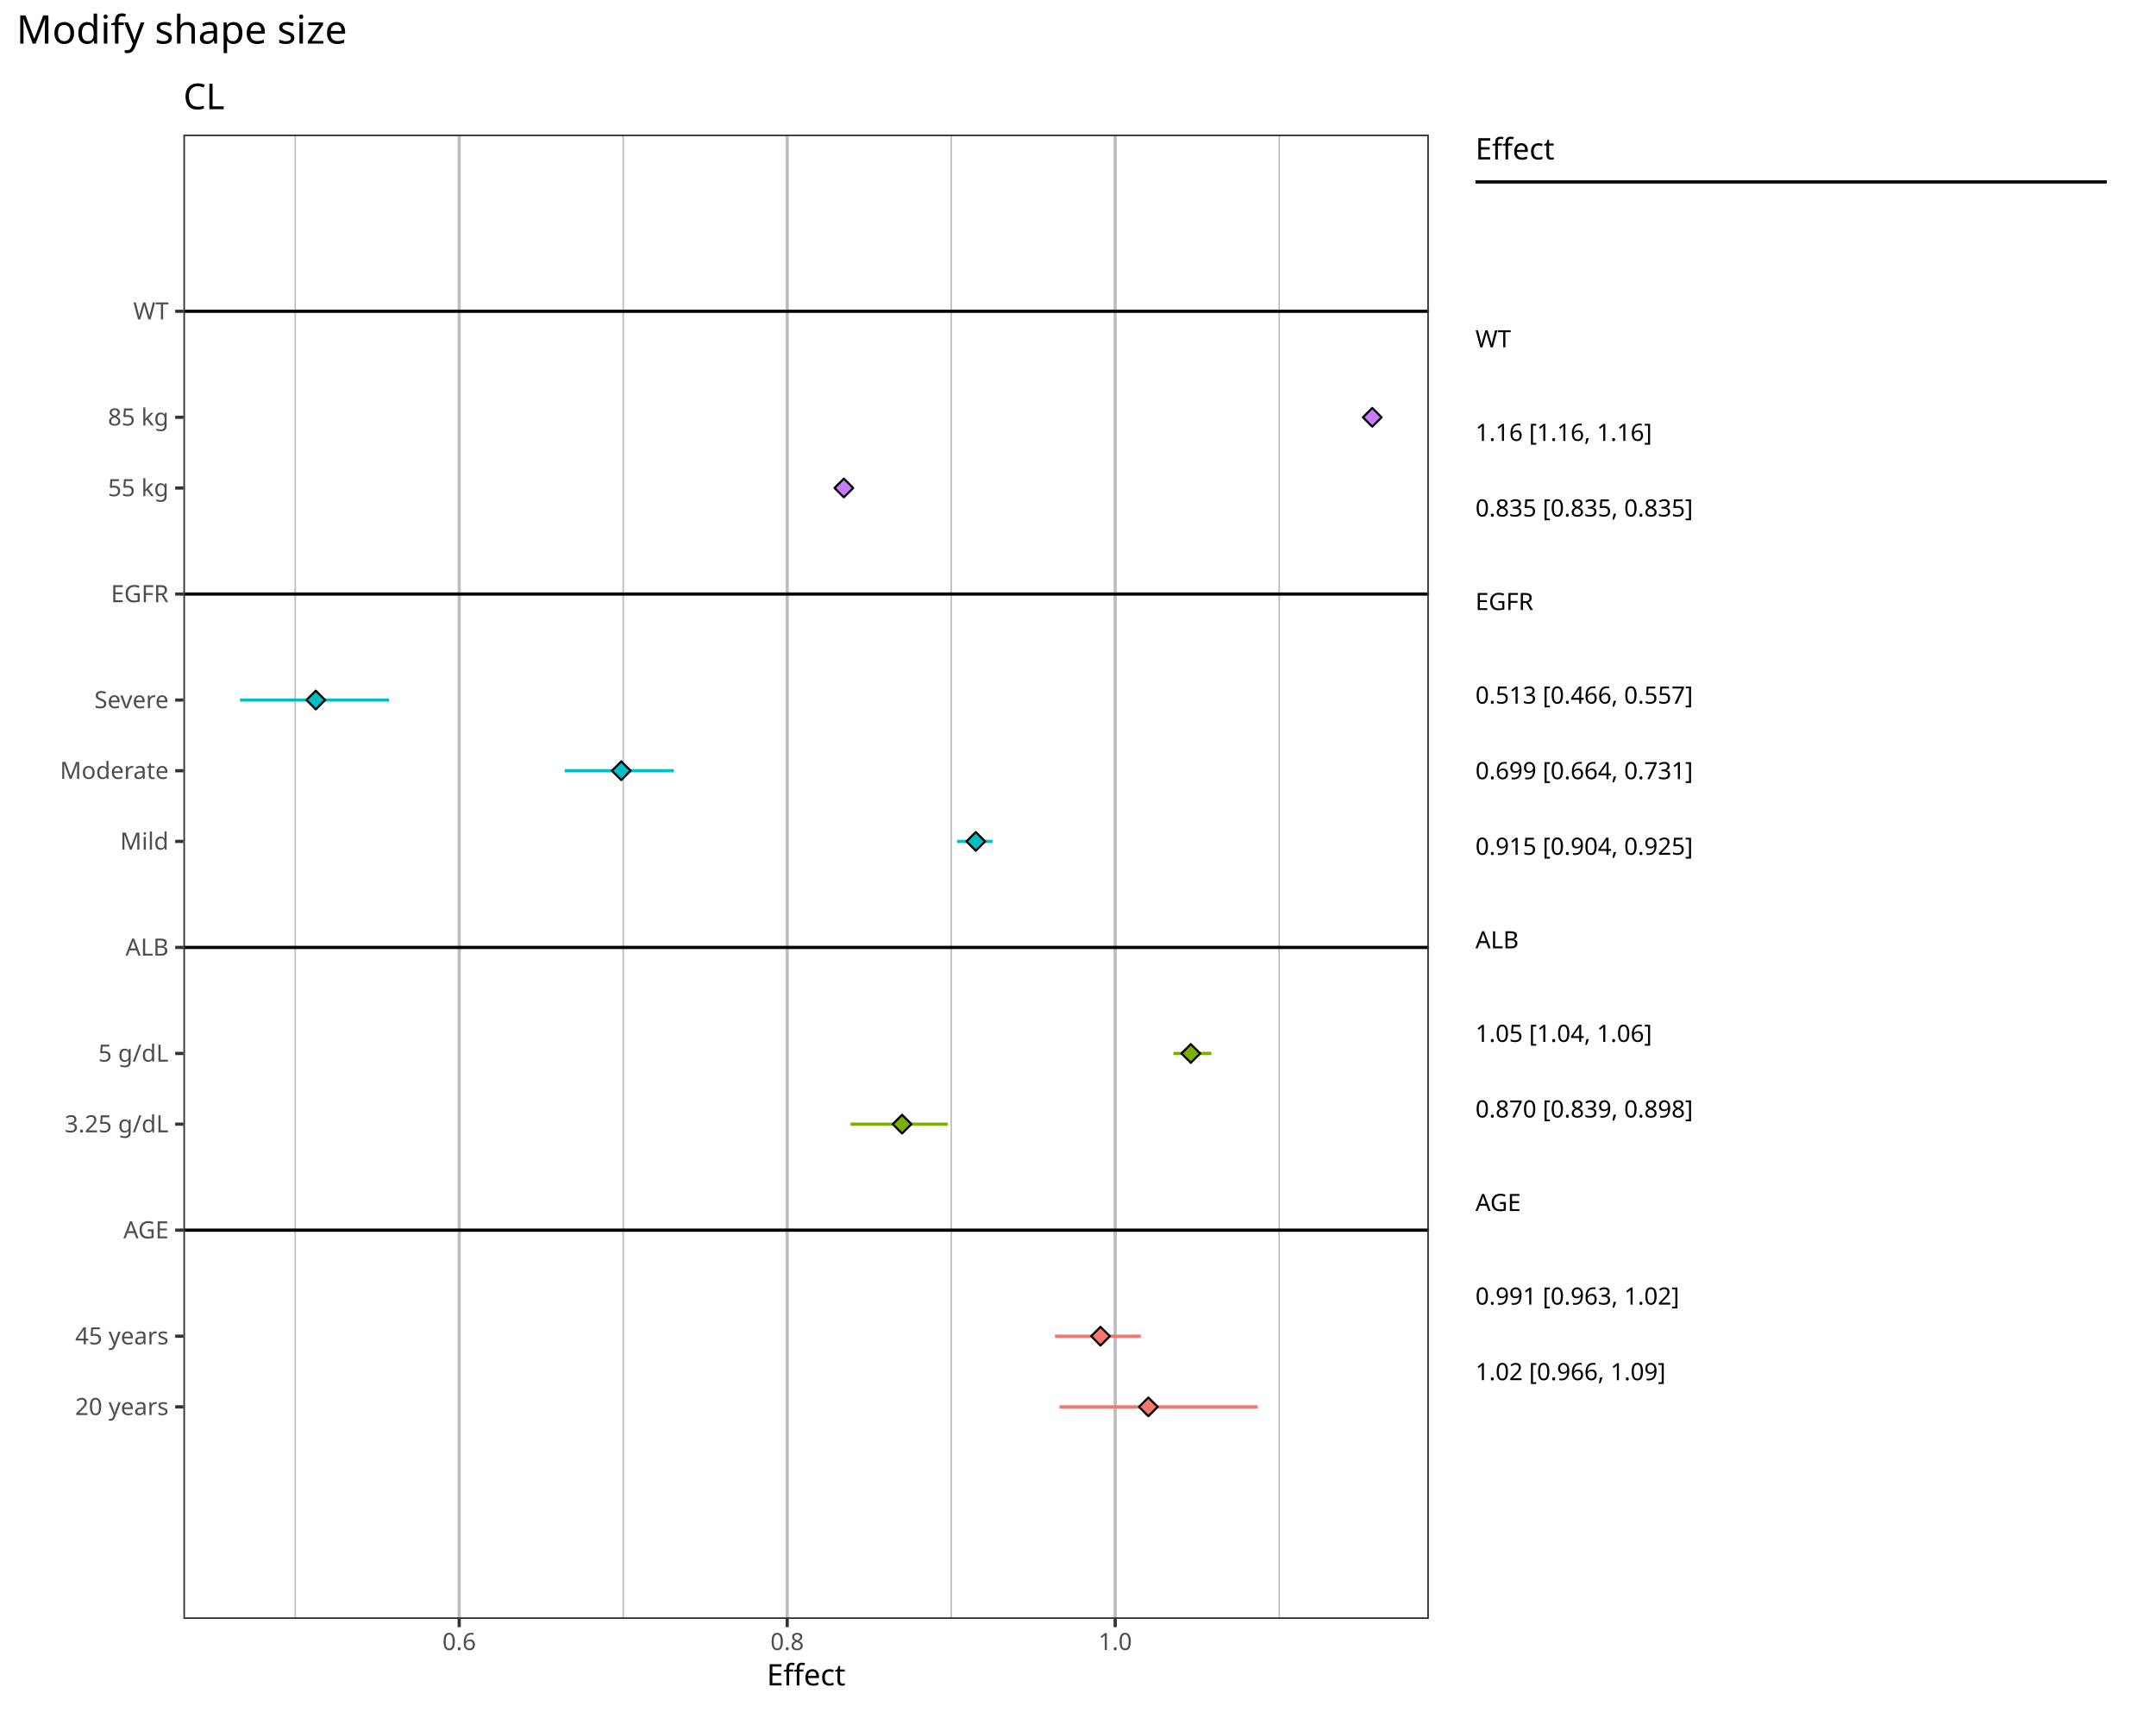
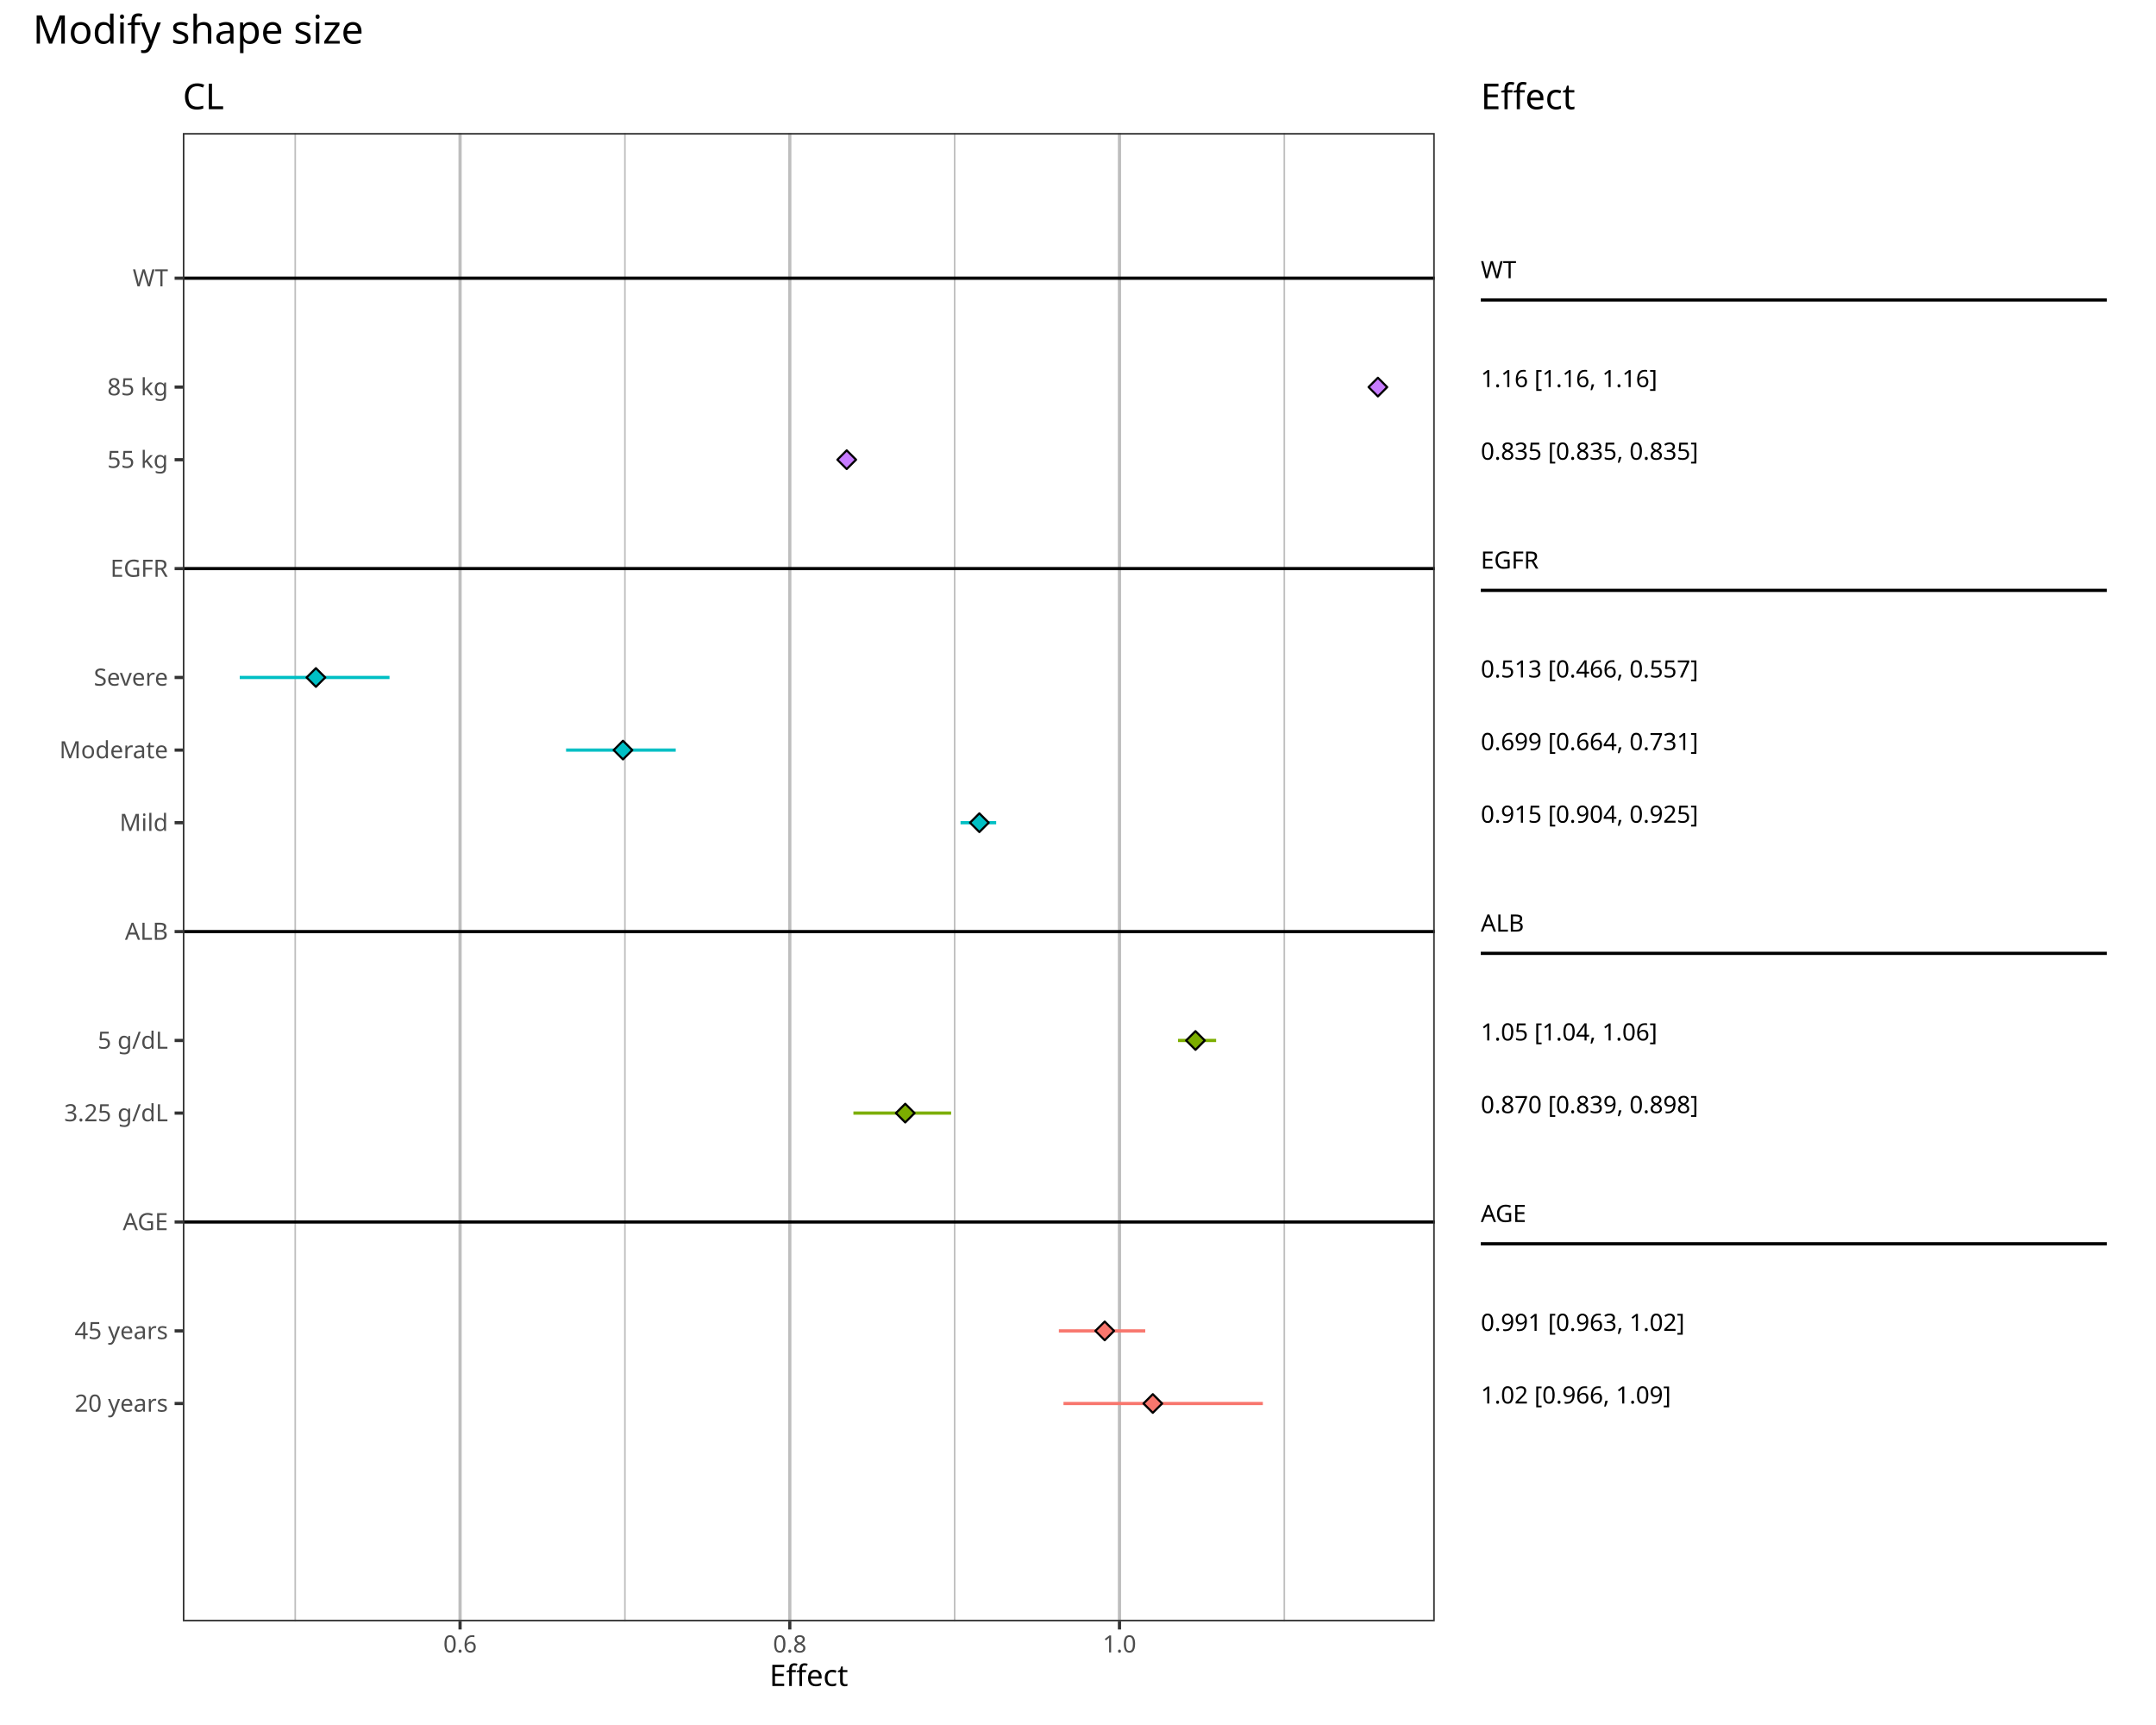
<svg xmlns="http://www.w3.org/2000/svg" class="svglite" data-engine-version="2.0" width="720.00pt" height="576.00pt" viewBox="0 0 720.00 576.00">
  <defs>
    <style type="text/css">
    .svglite line, .svglite polyline, .svglite polygon, .svglite path, .svglite rect, .svglite circle {
      fill: none;
      stroke: #000000;
      stroke-linecap: round;
      stroke-linejoin: round;
      stroke-miterlimit: 10.00;
    }
  </style>
  </defs>
  <rect width="100%" height="100%" style="stroke: none; fill: #FFFFFF;" />
  <defs>
    <clipPath id="cpMC4wMHw3MjAuMDB8MC4wMHw1NzYuMDA=">
      <rect x="0.00" y="0.00" width="720.00" height="576.00" />
    </clipPath>
  </defs>
  <g clip-path="url(#cpMC4wMHw3MjAuMDB8MC4wMHw1NzYuMDA=)">
    <rect x="0.00" y="0.00" width="720.00" height="576.00" style="stroke-width: 1.07; stroke: #FFFFFF; fill: #FFFFFF;" />
  </g>
  <defs>
-     <clipPath id="cpNS40OHw3MTQuNTJ8MjIuNzh8NTcwLjUy">
-       <rect x="5.48" y="22.78" width="709.04" height="547.74" />
+     <clipPath id="cpNjEuMDV8NzAzLjU2fDQ0LjQxfDU0MS4zNw==">
+       <rect x="61.05" y="44.41" width="642.51" height="496.97" />
    </clipPath>
  </defs>
-   <g clip-path="url(#cpNS40OHw3MTQuNTJ8MjIuNzh8NTcwLjUy)">
+   <g clip-path="url(#cpNjEuMDV8NzAzLjU2fDQ0LjQxfDU0MS4zNw==)">
</g>
  <g clip-path="url(#cpMC4wMHw3MjAuMDB8MC4wMHw1NzYuMDA=)">
</g>
  <defs>
-     <clipPath id="cpNS40OHw0NzguMTd8MjIuNzh8NTcwLjUy">
-       <rect x="5.48" y="22.78" width="472.69" height="547.74" />
+     <clipPath id="cpNS40OHw0ODAuMTV8MjIuNzh8NTcwLjUy">
+       <rect x="5.48" y="22.78" width="474.67" height="547.74" />
    </clipPath>
  </defs>
-   <g clip-path="url(#cpNS40OHw0NzguMTd8MjIuNzh8NTcwLjUy)">
-     <rect x="5.48" y="22.78" width="472.69" height="547.74" style="stroke-width: 1.07; stroke: #FFFFFF; fill: #FFFFFF;" />
+   <g clip-path="url(#cpNS40OHw0ODAuMTV8MjIuNzh8NTcwLjUy)">
+     <rect x="5.48" y="22.78" width="474.67" height="547.74" style="stroke-width: 1.07; stroke: #FFFFFF; fill: #FFFFFF;" />
  </g>
  <g clip-path="url(#cpMC4wMHw3MjAuMDB8MC4wMHw1NzYuMDA=)">
</g>
  <defs>
-     <clipPath id="cpNjEuMjR8NDc3LjE4fDQ0Ljk0fDU0MC41OA==">
-       <rect x="61.24" y="44.94" width="415.93" height="495.64" />
+     <clipPath id="cpNjEuMDV8NDc5LjE1fDQ0LjQxfDU0MS4zNw==">
+       <rect x="61.05" y="44.41" width="418.10" height="496.97" />
    </clipPath>
  </defs>
-   <g clip-path="url(#cpNjEuMjR8NDc3LjE4fDQ0Ljk0fDU0MC41OA==)">
-     <rect x="61.24" y="44.94" width="415.93" height="495.64" style="stroke-width: 1.07; stroke: none; fill: #FFFFFF;" />
-     <polyline points="98.59,540.58 98.59,44.94 " style="stroke-width: 0.53; stroke: #BEBEBE; stroke-linecap: butt;" />
-     <polyline points="208.12,540.58 208.12,44.94 " style="stroke-width: 0.53; stroke: #BEBEBE; stroke-linecap: butt;" />
-     <polyline points="317.66,540.58 317.66,44.94 " style="stroke-width: 0.53; stroke: #BEBEBE; stroke-linecap: butt;" />
-     <polyline points="427.19,540.58 427.19,44.94 " style="stroke-width: 0.53; stroke: #BEBEBE; stroke-linecap: butt;" />
-     <polyline points="153.35,540.58 153.35,44.94 " style="stroke-width: 1.07; stroke: #BEBEBE; stroke-linecap: butt;" />
-     <polyline points="262.89,540.58 262.89,44.94 " style="stroke-width: 1.07; stroke: #BEBEBE; stroke-linecap: butt;" />
-     <polyline points="372.42,540.58 372.42,44.94 " style="stroke-width: 1.07; stroke: #BEBEBE; stroke-linecap: butt;" />
-     <line x1="-175.25" y1="540.58" x2="-175.25" y2="44.94" style="stroke-width: 1.07; stroke-dasharray: 1.42,4.27,5.69,4.27; stroke-linecap: butt;" />
-     <polyline points="420.05,469.77 420.05,469.77 " style="stroke-width: 1.07; stroke: #F8766D; stroke-linecap: butt;" />
-     <polyline points="420.05,469.77 353.82,469.77 " style="stroke-width: 1.07; stroke: #F8766D; stroke-linecap: butt;" />
-     <polyline points="353.82,469.77 353.82,469.77 " style="stroke-width: 1.07; stroke: #F8766D; stroke-linecap: butt;" />
-     <polyline points="380.99,446.17 380.99,446.17 " style="stroke-width: 1.07; stroke: #F8766D; stroke-linecap: butt;" />
-     <polyline points="380.99,446.17 352.29,446.17 " style="stroke-width: 1.07; stroke: #F8766D; stroke-linecap: butt;" />
-     <polyline points="352.29,446.17 352.29,446.17 " style="stroke-width: 1.07; stroke: #F8766D; stroke-linecap: butt;" />
-     <polyline points="316.49,375.37 316.49,375.37 " style="stroke-width: 1.07; stroke: #7CAE00; stroke-linecap: butt;" />
-     <polyline points="316.49,375.37 284.04,375.37 " style="stroke-width: 1.07; stroke: #7CAE00; stroke-linecap: butt;" />
-     <polyline points="284.04,375.37 284.04,375.37 " style="stroke-width: 1.07; stroke: #7CAE00; stroke-linecap: butt;" />
-     <polyline points="404.54,351.76 404.54,351.76 " style="stroke-width: 1.07; stroke: #7CAE00; stroke-linecap: butt;" />
-     <polyline points="404.54,351.76 391.86,351.76 " style="stroke-width: 1.07; stroke: #7CAE00; stroke-linecap: butt;" />
-     <polyline points="391.86,351.76 391.86,351.76 " style="stroke-width: 1.07; stroke: #7CAE00; stroke-linecap: butt;" />
-     <polyline points="331.47,280.96 331.47,280.96 " style="stroke-width: 1.07; stroke: #00BFC4; stroke-linecap: butt;" />
-     <polyline points="331.47,280.96 319.62,280.96 " style="stroke-width: 1.07; stroke: #00BFC4; stroke-linecap: butt;" />
-     <polyline points="319.62,280.96 319.62,280.96 " style="stroke-width: 1.07; stroke: #00BFC4; stroke-linecap: butt;" />
-     <polyline points="225.00,257.35 225.00,257.35 " style="stroke-width: 1.07; stroke: #00BFC4; stroke-linecap: butt;" />
-     <polyline points="225.00,257.35 188.57,257.35 " style="stroke-width: 1.07; stroke: #00BFC4; stroke-linecap: butt;" />
-     <polyline points="188.57,257.35 188.57,257.35 " style="stroke-width: 1.07; stroke: #00BFC4; stroke-linecap: butt;" />
-     <polyline points="129.91,233.75 129.91,233.75 " style="stroke-width: 1.07; stroke: #00BFC4; stroke-linecap: butt;" />
-     <polyline points="129.91,233.75 80.15,233.75 " style="stroke-width: 1.07; stroke: #00BFC4; stroke-linecap: butt;" />
-     <polyline points="80.15,233.75 80.15,233.75 " style="stroke-width: 1.07; stroke: #00BFC4; stroke-linecap: butt;" />
-     <polyline points="281.81,162.95 281.81,162.95 " style="stroke-width: 1.07; stroke: #C77CFF; stroke-linecap: butt;" />
-     <polyline points="281.81,162.95 281.81,162.95 " style="stroke-width: 1.07; stroke: #C77CFF; stroke-linecap: butt;" />
-     <polyline points="281.81,162.95 281.81,162.95 " style="stroke-width: 1.07; stroke: #C77CFF; stroke-linecap: butt;" />
-     <polyline points="458.27,139.34 458.27,139.34 " style="stroke-width: 1.07; stroke: #C77CFF; stroke-linecap: butt;" />
-     <polyline points="458.27,139.34 458.27,139.34 " style="stroke-width: 1.07; stroke: #C77CFF; stroke-linecap: butt;" />
-     <polyline points="458.27,139.34 458.27,139.34 " style="stroke-width: 1.07; stroke: #C77CFF; stroke-linecap: butt;" />
-     <polygon points="383.50,472.89 386.62,469.77 383.50,466.65 380.38,469.77 " style="stroke-width: 0.71; fill: #F8766D;" />
-     <polygon points="367.52,449.29 370.64,446.17 367.52,443.05 364.40,446.17 " style="stroke-width: 0.71; fill: #F8766D;" />
-     <polygon points="301.25,378.48 304.37,375.37 301.25,372.25 298.13,375.37 " style="stroke-width: 0.71; fill: #7CAE00;" />
-     <polygon points="397.67,354.88 400.79,351.76 397.67,348.64 394.55,351.76 " style="stroke-width: 0.71; fill: #7CAE00;" />
-     <polygon points="325.87,284.08 328.99,280.96 325.87,277.84 322.75,280.96 " style="stroke-width: 0.71; fill: #00BFC4;" />
-     <polygon points="207.47,260.47 210.59,257.35 207.47,254.24 204.36,257.35 " style="stroke-width: 0.71; fill: #00BFC4;" />
-     <polygon points="105.46,236.87 108.58,233.75 105.46,230.63 102.34,233.75 " style="stroke-width: 0.71; fill: #00BFC4;" />
-     <polygon points="281.81,166.06 284.93,162.95 281.81,159.83 278.69,162.95 " style="stroke-width: 0.71; fill: #C77CFF;" />
-     <polygon points="458.27,142.46 461.39,139.34 458.27,136.23 455.15,139.34 " style="stroke-width: 0.71; fill: #C77CFF;" />
-     <line x1="61.24" y1="103.94" x2="477.18" y2="103.94" style="stroke-width: 1.07; stroke-linecap: butt;" />
-     <line x1="61.24" y1="198.35" x2="477.18" y2="198.35" style="stroke-width: 1.07; stroke-linecap: butt;" />
-     <line x1="61.24" y1="316.36" x2="477.18" y2="316.36" style="stroke-width: 1.07; stroke-linecap: butt;" />
-     <line x1="61.24" y1="410.77" x2="477.18" y2="410.77" style="stroke-width: 1.07; stroke-linecap: butt;" />
-     <rect x="61.24" y="44.94" width="415.93" height="495.64" style="stroke-width: 1.07; stroke: #333333;" />
+   <g clip-path="url(#cpNjEuMDV8NDc5LjE1fDQ0LjQxfDU0MS4zNw==)">
+     <rect x="61.05" y="44.41" width="418.10" height="496.97" style="stroke-width: 1.07; stroke: none; fill: #FFFFFF;" />
+     <polyline points="98.59,541.37 98.59,44.41 " style="stroke-width: 0.53; stroke: #BEBEBE; stroke-linecap: butt;" />
+     <polyline points="208.70,541.37 208.70,44.41 " style="stroke-width: 0.53; stroke: #BEBEBE; stroke-linecap: butt;" />
+     <polyline points="318.80,541.37 318.80,44.41 " style="stroke-width: 0.53; stroke: #BEBEBE; stroke-linecap: butt;" />
+     <polyline points="428.90,541.37 428.90,44.41 " style="stroke-width: 0.53; stroke: #BEBEBE; stroke-linecap: butt;" />
+     <polyline points="153.64,541.37 153.64,44.41 " style="stroke-width: 1.07; stroke: #BEBEBE; stroke-linecap: butt;" />
+     <polyline points="263.75,541.37 263.75,44.41 " style="stroke-width: 1.07; stroke: #BEBEBE; stroke-linecap: butt;" />
+     <polyline points="373.85,541.37 373.85,44.41 " style="stroke-width: 1.07; stroke: #BEBEBE; stroke-linecap: butt;" />
+     <line x1="-176.67" y1="541.37" x2="-176.67" y2="44.41" style="stroke-width: 1.07; stroke-dasharray: 1.42,4.27,5.69,4.27; stroke-linecap: butt;" />
+     <polyline points="421.73,468.65 421.73,468.65 " style="stroke-width: 1.07; stroke: #F8766D; stroke-linecap: butt;" />
+     <polyline points="421.73,468.65 355.15,468.65 " style="stroke-width: 1.07; stroke: #F8766D; stroke-linecap: butt;" />
+     <polyline points="355.15,468.65 355.15,468.65 " style="stroke-width: 1.07; stroke: #F8766D; stroke-linecap: butt;" />
+     <polyline points="382.46,444.40 382.46,444.40 " style="stroke-width: 1.07; stroke: #F8766D; stroke-linecap: butt;" />
+     <polyline points="382.46,444.40 353.61,444.40 " style="stroke-width: 1.07; stroke: #F8766D; stroke-linecap: butt;" />
+     <polyline points="353.61,444.40 353.61,444.40 " style="stroke-width: 1.07; stroke: #F8766D; stroke-linecap: butt;" />
+     <polyline points="317.63,371.68 317.63,371.68 " style="stroke-width: 1.07; stroke: #7CAE00; stroke-linecap: butt;" />
+     <polyline points="317.63,371.68 285.00,371.68 " style="stroke-width: 1.07; stroke: #7CAE00; stroke-linecap: butt;" />
+     <polyline points="285.00,371.68 285.00,371.68 " style="stroke-width: 1.07; stroke: #7CAE00; stroke-linecap: butt;" />
+     <polyline points="406.13,347.43 406.13,347.43 " style="stroke-width: 1.07; stroke: #7CAE00; stroke-linecap: butt;" />
+     <polyline points="406.13,347.43 393.39,347.43 " style="stroke-width: 1.07; stroke: #7CAE00; stroke-linecap: butt;" />
+     <polyline points="393.39,347.43 393.39,347.43 " style="stroke-width: 1.07; stroke: #7CAE00; stroke-linecap: butt;" />
+     <polyline points="332.68,274.71 332.68,274.71 " style="stroke-width: 1.07; stroke: #00BFC4; stroke-linecap: butt;" />
+     <polyline points="332.68,274.71 320.77,274.71 " style="stroke-width: 1.07; stroke: #00BFC4; stroke-linecap: butt;" />
+     <polyline points="320.77,274.71 320.77,274.71 " style="stroke-width: 1.07; stroke: #00BFC4; stroke-linecap: butt;" />
+     <polyline points="225.66,250.47 225.66,250.47 " style="stroke-width: 1.07; stroke: #00BFC4; stroke-linecap: butt;" />
+     <polyline points="225.66,250.47 189.04,250.47 " style="stroke-width: 1.07; stroke: #00BFC4; stroke-linecap: butt;" />
+     <polyline points="189.04,250.47 189.04,250.47 " style="stroke-width: 1.07; stroke: #00BFC4; stroke-linecap: butt;" />
+     <polyline points="130.08,226.22 130.08,226.22 " style="stroke-width: 1.07; stroke: #00BFC4; stroke-linecap: butt;" />
+     <polyline points="130.08,226.22 80.06,226.22 " style="stroke-width: 1.07; stroke: #00BFC4; stroke-linecap: butt;" />
+     <polyline points="80.06,226.22 80.06,226.22 " style="stroke-width: 1.07; stroke: #00BFC4; stroke-linecap: butt;" />
+     <polyline points="282.76,153.50 282.76,153.50 " style="stroke-width: 1.07; stroke: #C77CFF; stroke-linecap: butt;" />
+     <polyline points="282.76,153.50 282.76,153.50 " style="stroke-width: 1.07; stroke: #C77CFF; stroke-linecap: butt;" />
+     <polyline points="282.76,153.50 282.76,153.50 " style="stroke-width: 1.07; stroke: #C77CFF; stroke-linecap: butt;" />
+     <polyline points="460.15,129.26 460.15,129.26 " style="stroke-width: 1.07; stroke: #C77CFF; stroke-linecap: butt;" />
+     <polyline points="460.15,129.26 460.15,129.26 " style="stroke-width: 1.07; stroke: #C77CFF; stroke-linecap: butt;" />
+     <polyline points="460.15,129.26 460.15,129.26 " style="stroke-width: 1.07; stroke: #C77CFF; stroke-linecap: butt;" />
+     <polygon points="384.99,471.76 388.10,468.65 384.99,465.53 381.87,468.65 " style="stroke-width: 0.71; fill: #F8766D;" />
+     <polygon points="368.92,447.52 372.04,444.40 368.92,441.29 365.80,444.40 " style="stroke-width: 0.71; fill: #F8766D;" />
+     <polygon points="302.31,374.80 305.43,371.68 302.31,368.56 299.19,371.68 " style="stroke-width: 0.71; fill: #7CAE00;" />
+     <polygon points="399.23,350.55 402.35,347.43 399.23,344.32 396.11,347.43 " style="stroke-width: 0.71; fill: #7CAE00;" />
+     <polygon points="327.06,277.83 330.18,274.71 327.06,271.59 323.94,274.71 " style="stroke-width: 0.71; fill: #00BFC4;" />
+     <polygon points="208.04,253.58 211.16,250.47 208.04,247.35 204.93,250.47 " style="stroke-width: 0.71; fill: #00BFC4;" />
+     <polygon points="105.50,229.34 108.62,226.22 105.50,223.11 102.38,226.22 " style="stroke-width: 0.71; fill: #00BFC4;" />
+     <polygon points="282.76,156.62 285.88,153.50 282.76,150.38 279.64,153.50 " style="stroke-width: 0.71; fill: #C77CFF;" />
+     <polygon points="460.15,132.37 463.26,129.26 460.15,126.14 457.03,129.26 " style="stroke-width: 0.71; fill: #C77CFF;" />
+     <line x1="61.05" y1="92.89" x2="479.15" y2="92.89" style="stroke-width: 1.07; stroke-linecap: butt;" />
+     <line x1="61.05" y1="189.86" x2="479.15" y2="189.86" style="stroke-width: 1.07; stroke-linecap: butt;" />
+     <line x1="61.05" y1="311.07" x2="479.15" y2="311.07" style="stroke-width: 1.07; stroke-linecap: butt;" />
+     <line x1="61.05" y1="408.04" x2="479.15" y2="408.04" style="stroke-width: 1.07; stroke-linecap: butt;" />
+     <rect x="61.05" y="44.41" width="418.10" height="496.97" style="stroke-width: 1.07; stroke: #333333;" />
  </g>
  <g clip-path="url(#cpMC4wMHw3MjAuMDB8MC4wMHw1NzYuMDA=)">
-     <text x="56.31" y="106.67" text-anchor="end" style="font-size: 7.94px; fill: #4D4D4D; font-family: sans;" textLength="12.34px" lengthAdjust="spacingAndGlyphs">WT</text>
-     <text x="56.31" y="142.08" text-anchor="end" style="font-size: 7.94px; fill: #4D4D4D; font-family: sans;" textLength="19.42px" lengthAdjust="spacingAndGlyphs">85 kg</text>
-     <text x="56.31" y="165.68" text-anchor="end" style="font-size: 7.94px; fill: #4D4D4D; font-family: sans;" textLength="19.42px" lengthAdjust="spacingAndGlyphs">55 kg</text>
-     <text x="56.31" y="201.08" text-anchor="end" style="font-size: 7.94px; fill: #4D4D4D; font-family: sans;" textLength="22.05px" lengthAdjust="spacingAndGlyphs">EGFR</text>
-     <text x="56.31" y="236.48" text-anchor="end" style="font-size: 7.94px; fill: #4D4D4D; font-family: sans;" textLength="25.15px" lengthAdjust="spacingAndGlyphs">Severe</text>
-     <text x="56.31" y="260.09" text-anchor="end" style="font-size: 7.94px; fill: #4D4D4D; font-family: sans;" textLength="33.54px" lengthAdjust="spacingAndGlyphs">Moderate</text>
-     <text x="56.31" y="283.69" text-anchor="end" style="font-size: 7.94px; fill: #4D4D4D; font-family: sans;" textLength="14.55px" lengthAdjust="spacingAndGlyphs">Mild</text>
-     <text x="56.31" y="319.09" text-anchor="end" style="font-size: 7.94px; fill: #4D4D4D; font-family: sans;" textLength="15.01px" lengthAdjust="spacingAndGlyphs">ALB</text>
-     <text x="56.31" y="354.49" text-anchor="end" style="font-size: 7.94px; fill: #4D4D4D; font-family: sans;" textLength="22.07px" lengthAdjust="spacingAndGlyphs">5 g/dL</text>
-     <text x="56.31" y="378.10" text-anchor="end" style="font-size: 7.94px; fill: #4D4D4D; font-family: sans;" textLength="33.10px" lengthAdjust="spacingAndGlyphs">3.25 g/dL</text>
-     <text x="56.31" y="413.50" text-anchor="end" style="font-size: 7.94px; fill: #4D4D4D; font-family: sans;" textLength="16.77px" lengthAdjust="spacingAndGlyphs">AGE</text>
-     <text x="56.31" y="448.90" text-anchor="end" style="font-size: 7.94px; fill: #4D4D4D; font-family: sans;" textLength="30.45px" lengthAdjust="spacingAndGlyphs">45 years</text>
-     <text x="56.31" y="472.50" text-anchor="end" style="font-size: 7.94px; fill: #4D4D4D; font-family: sans;" textLength="30.45px" lengthAdjust="spacingAndGlyphs">20 years</text>
-     <polyline points="58.50,103.94 61.24,103.94 " style="stroke-width: 1.07; stroke: #333333; stroke-linecap: butt;" />
-     <polyline points="58.50,139.34 61.24,139.34 " style="stroke-width: 1.07; stroke: #333333; stroke-linecap: butt;" />
-     <polyline points="58.50,162.95 61.24,162.95 " style="stroke-width: 1.07; stroke: #333333; stroke-linecap: butt;" />
-     <polyline points="58.50,198.35 61.24,198.35 " style="stroke-width: 1.07; stroke: #333333; stroke-linecap: butt;" />
-     <polyline points="58.50,233.75 61.24,233.75 " style="stroke-width: 1.07; stroke: #333333; stroke-linecap: butt;" />
-     <polyline points="58.50,257.35 61.24,257.35 " style="stroke-width: 1.07; stroke: #333333; stroke-linecap: butt;" />
-     <polyline points="58.50,280.96 61.24,280.96 " style="stroke-width: 1.07; stroke: #333333; stroke-linecap: butt;" />
-     <polyline points="58.50,316.36 61.24,316.36 " style="stroke-width: 1.07; stroke: #333333; stroke-linecap: butt;" />
-     <polyline points="58.50,351.76 61.24,351.76 " style="stroke-width: 1.07; stroke: #333333; stroke-linecap: butt;" />
-     <polyline points="58.50,375.37 61.24,375.37 " style="stroke-width: 1.07; stroke: #333333; stroke-linecap: butt;" />
-     <polyline points="58.50,410.77 61.24,410.77 " style="stroke-width: 1.07; stroke: #333333; stroke-linecap: butt;" />
-     <polyline points="58.50,446.17 61.24,446.17 " style="stroke-width: 1.07; stroke: #333333; stroke-linecap: butt;" />
-     <polyline points="58.50,469.77 61.24,469.77 " style="stroke-width: 1.07; stroke: #333333; stroke-linecap: butt;" />
-     <polyline points="153.35,543.32 153.35,540.58 " style="stroke-width: 1.07; stroke: #333333; stroke-linecap: butt;" />
-     <polyline points="262.89,543.32 262.89,540.58 " style="stroke-width: 1.07; stroke: #333333; stroke-linecap: butt;" />
-     <polyline points="372.42,543.32 372.42,540.58 " style="stroke-width: 1.07; stroke: #333333; stroke-linecap: butt;" />
-     <text x="153.35" y="550.97" text-anchor="middle" style="font-size: 7.94px; fill: #4D4D4D; font-family: sans;" textLength="11.03px" lengthAdjust="spacingAndGlyphs">0.6</text>
-     <text x="262.89" y="550.97" text-anchor="middle" style="font-size: 7.94px; fill: #4D4D4D; font-family: sans;" textLength="11.03px" lengthAdjust="spacingAndGlyphs">0.8</text>
-     <text x="372.42" y="550.97" text-anchor="middle" style="font-size: 7.94px; fill: #4D4D4D; font-family: sans;" textLength="11.03px" lengthAdjust="spacingAndGlyphs">1.0</text>
-     <text x="269.21" y="562.79" text-anchor="middle" style="font-size: 9.92px; font-family: sans;" textLength="25.37px" lengthAdjust="spacingAndGlyphs">Effect</text>
-     <text x="61.24" y="36.46" style="font-size: 11.91px; font-family: sans;" textLength="15.22px" lengthAdjust="spacingAndGlyphs">CL</text>
+     <text x="56.12" y="95.62" text-anchor="end" style="font-size: 7.94px; fill: #4D4D4D; font-family: sans;" textLength="12.34px" lengthAdjust="spacingAndGlyphs">WT</text>
+     <text x="56.12" y="131.99" text-anchor="end" style="font-size: 7.94px; fill: #4D4D4D; font-family: sans;" textLength="19.42px" lengthAdjust="spacingAndGlyphs">85 kg</text>
+     <text x="56.12" y="156.23" text-anchor="end" style="font-size: 7.94px; fill: #4D4D4D; font-family: sans;" textLength="19.42px" lengthAdjust="spacingAndGlyphs">55 kg</text>
+     <text x="56.12" y="192.59" text-anchor="end" style="font-size: 7.94px; fill: #4D4D4D; font-family: sans;" textLength="22.05px" lengthAdjust="spacingAndGlyphs">EGFR</text>
+     <text x="56.12" y="228.95" text-anchor="end" style="font-size: 7.94px; fill: #4D4D4D; font-family: sans;" textLength="25.15px" lengthAdjust="spacingAndGlyphs">Severe</text>
+     <text x="56.12" y="253.20" text-anchor="end" style="font-size: 7.94px; fill: #4D4D4D; font-family: sans;" textLength="33.54px" lengthAdjust="spacingAndGlyphs">Moderate</text>
+     <text x="56.12" y="277.44" text-anchor="end" style="font-size: 7.94px; fill: #4D4D4D; font-family: sans;" textLength="14.55px" lengthAdjust="spacingAndGlyphs">Mild</text>
+     <text x="56.12" y="313.80" text-anchor="end" style="font-size: 7.94px; fill: #4D4D4D; font-family: sans;" textLength="15.01px" lengthAdjust="spacingAndGlyphs">ALB</text>
+     <text x="56.12" y="350.17" text-anchor="end" style="font-size: 7.94px; fill: #4D4D4D; font-family: sans;" textLength="22.07px" lengthAdjust="spacingAndGlyphs">5 g/dL</text>
+     <text x="56.12" y="374.41" text-anchor="end" style="font-size: 7.94px; fill: #4D4D4D; font-family: sans;" textLength="33.10px" lengthAdjust="spacingAndGlyphs">3.25 g/dL</text>
+     <text x="56.12" y="410.77" text-anchor="end" style="font-size: 7.94px; fill: #4D4D4D; font-family: sans;" textLength="16.77px" lengthAdjust="spacingAndGlyphs">AGE</text>
+     <text x="56.12" y="447.13" text-anchor="end" style="font-size: 7.94px; fill: #4D4D4D; font-family: sans;" textLength="30.45px" lengthAdjust="spacingAndGlyphs">45 years</text>
+     <text x="56.12" y="471.38" text-anchor="end" style="font-size: 7.94px; fill: #4D4D4D; font-family: sans;" textLength="30.45px" lengthAdjust="spacingAndGlyphs">20 years</text>
+     <polyline points="58.31,92.89 61.05,92.89 " style="stroke-width: 1.07; stroke: #333333; stroke-linecap: butt;" />
+     <polyline points="58.31,129.26 61.05,129.26 " style="stroke-width: 1.07; stroke: #333333; stroke-linecap: butt;" />
+     <polyline points="58.31,153.50 61.05,153.50 " style="stroke-width: 1.07; stroke: #333333; stroke-linecap: butt;" />
+     <polyline points="58.31,189.86 61.05,189.86 " style="stroke-width: 1.07; stroke: #333333; stroke-linecap: butt;" />
+     <polyline points="58.31,226.22 61.05,226.22 " style="stroke-width: 1.07; stroke: #333333; stroke-linecap: butt;" />
+     <polyline points="58.31,250.47 61.05,250.47 " style="stroke-width: 1.07; stroke: #333333; stroke-linecap: butt;" />
+     <polyline points="58.31,274.71 61.05,274.71 " style="stroke-width: 1.07; stroke: #333333; stroke-linecap: butt;" />
+     <polyline points="58.31,311.07 61.05,311.07 " style="stroke-width: 1.07; stroke: #333333; stroke-linecap: butt;" />
+     <polyline points="58.31,347.43 61.05,347.43 " style="stroke-width: 1.07; stroke: #333333; stroke-linecap: butt;" />
+     <polyline points="58.31,371.68 61.05,371.68 " style="stroke-width: 1.07; stroke: #333333; stroke-linecap: butt;" />
+     <polyline points="58.31,408.04 61.05,408.04 " style="stroke-width: 1.07; stroke: #333333; stroke-linecap: butt;" />
+     <polyline points="58.31,444.40 61.05,444.40 " style="stroke-width: 1.07; stroke: #333333; stroke-linecap: butt;" />
+     <polyline points="58.31,468.65 61.05,468.65 " style="stroke-width: 1.07; stroke: #333333; stroke-linecap: butt;" />
+     <polyline points="153.64,544.11 153.64,541.37 " style="stroke-width: 1.07; stroke: #333333; stroke-linecap: butt;" />
+     <polyline points="263.75,544.11 263.75,541.37 " style="stroke-width: 1.07; stroke: #333333; stroke-linecap: butt;" />
+     <polyline points="373.85,544.11 373.85,541.37 " style="stroke-width: 1.07; stroke: #333333; stroke-linecap: butt;" />
+     <text x="153.64" y="551.77" text-anchor="middle" style="font-size: 7.94px; fill: #4D4D4D; font-family: sans;" textLength="11.03px" lengthAdjust="spacingAndGlyphs">0.6</text>
+     <text x="263.75" y="551.77" text-anchor="middle" style="font-size: 7.94px; fill: #4D4D4D; font-family: sans;" textLength="11.03px" lengthAdjust="spacingAndGlyphs">0.8</text>
+     <text x="373.85" y="551.77" text-anchor="middle" style="font-size: 7.94px; fill: #4D4D4D; font-family: sans;" textLength="11.03px" lengthAdjust="spacingAndGlyphs">1.0</text>
+     <text x="270.10" y="562.98" text-anchor="middle" style="font-size: 9.92px; font-family: sans;" textLength="25.37px" lengthAdjust="spacingAndGlyphs">Effect</text>
+     <text x="61.05" y="36.46" style="font-size: 11.91px; font-family: sans;" textLength="15.22px" lengthAdjust="spacingAndGlyphs">CL</text>
  </g>
  <defs>
-     <clipPath id="cpNDc4LjE3fDcxNC41MnwyMi43OHw1NzAuNTI=">
-       <rect x="478.17" y="22.78" width="236.35" height="547.74" />
+     <clipPath id="cpNDgwLjE1fDcxNC41MnwyMi43OHw1NzAuNTI=">
+       <rect x="480.15" y="22.78" width="234.37" height="547.74" />
    </clipPath>
  </defs>
-   <g clip-path="url(#cpNDc4LjE3fDcxNC41MnwyMi43OHw1NzAuNTI=)">
-     <rect x="478.17" y="22.78" width="236.35" height="547.74" style="stroke-width: 1.07; stroke: #FFFFFF; fill: #FFFFFF;" />
+   <g clip-path="url(#cpNDgwLjE1fDcxNC41MnwyMi43OHw1NzAuNTI=)">
+     <rect x="480.15" y="22.78" width="234.37" height="547.74" style="stroke-width: 1.07; stroke: #FFFFFF; fill: #FFFFFF;" />
  </g>
  <g clip-path="url(#cpMC4wMHw3MjAuMDB8MC4wMHw1NzYuMDA=)">
</g>
  <defs>
-     <clipPath id="cpNDkyLjczfDcwMy41NnwyOC4yNnw1NDAuNTg=">
-       <rect x="492.73" y="28.26" width="210.83" height="512.32" />
+     <clipPath id="cpNDk0LjUxfDcwMy41Nnw0NC40MXw1NDEuMzc=">
+       <rect x="494.51" y="44.41" width="209.05" height="496.97" />
    </clipPath>
  </defs>
-   <g clip-path="url(#cpNDkyLjczfDcwMy41NnwyOC4yNnw1NDAuNTg=)">
-     <rect x="492.73" y="28.26" width="210.83" height="512.32" style="stroke-width: 1.07; stroke: none; fill: #FFFFFF;" />
-     <text x="492.73" y="115.98" style="font-size: 7.97px; font-family: sans;" textLength="12.39px" lengthAdjust="spacingAndGlyphs">WT</text>
-     <text x="492.73" y="147.22" style="font-size: 7.97px; font-family: sans;" textLength="57.59px" lengthAdjust="spacingAndGlyphs">1.16 [1.16, 1.16]</text>
-     <text x="492.73" y="172.46" style="font-size: 7.97px; font-family: sans;" textLength="70.88px" lengthAdjust="spacingAndGlyphs">0.835 [0.835, 0.835]</text>
-     <text x="492.73" y="203.70" style="font-size: 7.97px; font-family: sans;" textLength="22.14px" lengthAdjust="spacingAndGlyphs">EGFR</text>
-     <text x="492.73" y="234.94" style="font-size: 7.97px; font-family: sans;" textLength="70.88px" lengthAdjust="spacingAndGlyphs">0.513 [0.466, 0.557]</text>
-     <text x="492.73" y="260.18" style="font-size: 7.97px; font-family: sans;" textLength="70.88px" lengthAdjust="spacingAndGlyphs">0.699 [0.664, 0.731]</text>
-     <text x="492.73" y="285.42" style="font-size: 7.97px; font-family: sans;" textLength="70.88px" lengthAdjust="spacingAndGlyphs">0.915 [0.904, 0.925]</text>
-     <text x="492.73" y="316.66" style="font-size: 7.97px; font-family: sans;" textLength="15.06px" lengthAdjust="spacingAndGlyphs">ALB</text>
-     <text x="492.73" y="347.90" style="font-size: 7.97px; font-family: sans;" textLength="57.59px" lengthAdjust="spacingAndGlyphs">1.05 [1.04, 1.06]</text>
-     <text x="492.73" y="373.14" style="font-size: 7.97px; font-family: sans;" textLength="70.88px" lengthAdjust="spacingAndGlyphs">0.870 [0.839, 0.898]</text>
-     <text x="492.73" y="404.38" style="font-size: 7.97px; font-family: sans;" textLength="16.83px" lengthAdjust="spacingAndGlyphs">AGE</text>
-     <text x="492.73" y="435.62" style="font-size: 7.97px; font-family: sans;" textLength="66.45px" lengthAdjust="spacingAndGlyphs">0.991 [0.963, 1.02]</text>
-     <text x="492.73" y="460.86" style="font-size: 7.97px; font-family: sans;" textLength="62.02px" lengthAdjust="spacingAndGlyphs">1.02 [0.966, 1.09]</text>
-     <text x="492.73" y="53.25" style="font-size: 9.96px; font-family: sans;" textLength="25.47px" lengthAdjust="spacingAndGlyphs">Effect</text>
-     <line x1="492.73" y1="60.75" x2="703.56" y2="60.75" style="stroke-width: 1.07; stroke-linecap: butt;" />
+   <g clip-path="url(#cpNDk0LjUxfDcwMy41Nnw0NC40MXw1NDEuMzc=)">
+     <rect x="494.51" y="44.41" width="209.05" height="496.97" style="stroke-width: 1.07; stroke: none; fill: #FFFFFF;" />
+     <text x="494.51" y="92.89" style="font-size: 7.97px; font-family: sans;" textLength="12.39px" lengthAdjust="spacingAndGlyphs">WT</text>
+     <text x="494.51" y="129.26" style="font-size: 7.97px; font-family: sans;" textLength="57.59px" lengthAdjust="spacingAndGlyphs">1.16 [1.16, 1.16]</text>
+     <text x="494.51" y="153.50" style="font-size: 7.97px; font-family: sans;" textLength="70.88px" lengthAdjust="spacingAndGlyphs">0.835 [0.835, 0.835]</text>
+     <text x="494.51" y="189.86" style="font-size: 7.97px; font-family: sans;" textLength="22.14px" lengthAdjust="spacingAndGlyphs">EGFR</text>
+     <text x="494.51" y="226.22" style="font-size: 7.97px; font-family: sans;" textLength="70.88px" lengthAdjust="spacingAndGlyphs">0.513 [0.466, 0.557]</text>
+     <text x="494.51" y="250.47" style="font-size: 7.97px; font-family: sans;" textLength="70.88px" lengthAdjust="spacingAndGlyphs">0.699 [0.664, 0.731]</text>
+     <text x="494.51" y="274.71" style="font-size: 7.97px; font-family: sans;" textLength="70.88px" lengthAdjust="spacingAndGlyphs">0.915 [0.904, 0.925]</text>
+     <text x="494.51" y="311.07" style="font-size: 7.97px; font-family: sans;" textLength="15.06px" lengthAdjust="spacingAndGlyphs">ALB</text>
+     <text x="494.51" y="347.43" style="font-size: 7.97px; font-family: sans;" textLength="57.59px" lengthAdjust="spacingAndGlyphs">1.05 [1.04, 1.06]</text>
+     <text x="494.51" y="371.68" style="font-size: 7.97px; font-family: sans;" textLength="70.88px" lengthAdjust="spacingAndGlyphs">0.870 [0.839, 0.898]</text>
+     <text x="494.51" y="408.04" style="font-size: 7.97px; font-family: sans;" textLength="16.83px" lengthAdjust="spacingAndGlyphs">AGE</text>
+     <text x="494.51" y="444.40" style="font-size: 7.97px; font-family: sans;" textLength="66.45px" lengthAdjust="spacingAndGlyphs">0.991 [0.963, 1.02]</text>
+     <text x="494.51" y="468.65" style="font-size: 7.97px; font-family: sans;" textLength="62.02px" lengthAdjust="spacingAndGlyphs">1.02 [0.966, 1.09]</text>
+     <line x1="494.51" y1="100.16" x2="703.56" y2="100.16" style="stroke-width: 1.07; stroke-linecap: butt;" />
+     <line x1="494.51" y1="197.13" x2="703.56" y2="197.13" style="stroke-width: 1.07; stroke-linecap: butt;" />
+     <line x1="494.51" y1="318.34" x2="703.56" y2="318.34" style="stroke-width: 1.07; stroke-linecap: butt;" />
+     <line x1="494.51" y1="415.31" x2="703.56" y2="415.31" style="stroke-width: 1.07; stroke-linecap: butt;" />
  </g>
  <g clip-path="url(#cpMC4wMHw3MjAuMDB8MC4wMHw1NzYuMDA=)">
-     <polyline points="492.73,540.58 703.56,540.58 " style="stroke-width: 1.07; stroke: #FFFFFF; stroke-linecap: butt;" />
-     <polyline points="492.73,543.32 492.73,540.58 " style="stroke-width: 1.07; stroke: #FFFFFF; stroke-linecap: butt;" />
-     <polyline points="545.44,543.32 545.44,540.58 " style="stroke-width: 1.07; stroke: #FFFFFF; stroke-linecap: butt;" />
-     <polyline points="598.15,543.32 598.15,540.58 " style="stroke-width: 1.07; stroke: #FFFFFF; stroke-linecap: butt;" />
-     <polyline points="650.85,543.32 650.85,540.58 " style="stroke-width: 1.07; stroke: #FFFFFF; stroke-linecap: butt;" />
-     <polyline points="703.56,543.32 703.56,540.58 " style="stroke-width: 1.07; stroke: #FFFFFF; stroke-linecap: butt;" />
-     <text x="492.73" y="550.97" text-anchor="middle" style="font-size: 7.94px; fill: #FFFFFF; font-family: sans;" textLength="15.45px" lengthAdjust="spacingAndGlyphs">1.00</text>
-     <text x="545.44" y="550.97" text-anchor="middle" style="font-size: 7.94px; fill: #FFFFFF; font-family: sans;" textLength="15.45px" lengthAdjust="spacingAndGlyphs">1.05</text>
-     <text x="598.15" y="550.97" text-anchor="middle" style="font-size: 7.94px; fill: #FFFFFF; font-family: sans;" textLength="15.45px" lengthAdjust="spacingAndGlyphs">1.10</text>
-     <text x="650.85" y="550.97" text-anchor="middle" style="font-size: 7.94px; fill: #FFFFFF; font-family: sans;" textLength="15.45px" lengthAdjust="spacingAndGlyphs">1.15</text>
-     <text x="703.56" y="550.97" text-anchor="middle" style="font-size: 7.94px; fill: #FFFFFF; font-family: sans;" textLength="15.45px" lengthAdjust="spacingAndGlyphs">1.20</text>
-     <text x="5.48" y="14.56" style="font-size: 13.20px; font-family: sans;" textLength="105.68px" lengthAdjust="spacingAndGlyphs">Modify shape size</text>
+     <polyline points="494.51,541.37 703.56,541.37 " style="stroke-width: 1.07; stroke: #FFFFFF; stroke-linecap: butt;" />
+     <polyline points="494.51,544.11 494.51,541.37 " style="stroke-width: 1.07; stroke: #FFFFFF; stroke-linecap: butt;" />
+     <polyline points="536.32,544.11 536.32,541.37 " style="stroke-width: 1.07; stroke: #FFFFFF; stroke-linecap: butt;" />
+     <polyline points="578.13,544.11 578.13,541.37 " style="stroke-width: 1.07; stroke: #FFFFFF; stroke-linecap: butt;" />
+     <polyline points="619.94,544.11 619.94,541.37 " style="stroke-width: 1.07; stroke: #FFFFFF; stroke-linecap: butt;" />
+     <polyline points="661.75,544.11 661.75,541.37 " style="stroke-width: 1.07; stroke: #FFFFFF; stroke-linecap: butt;" />
+     <polyline points="703.56,544.11 703.56,541.37 " style="stroke-width: 1.07; stroke: #FFFFFF; stroke-linecap: butt;" />
+     <text x="494.51" y="551.77" text-anchor="middle" style="font-size: 7.94px; fill: #FFFFFF; font-family: sans;" textLength="11.03px" lengthAdjust="spacingAndGlyphs">1.0</text>
+     <text x="536.32" y="551.77" text-anchor="middle" style="font-size: 7.94px; fill: #FFFFFF; font-family: sans;" textLength="11.03px" lengthAdjust="spacingAndGlyphs">1.1</text>
+     <text x="578.13" y="551.77" text-anchor="middle" style="font-size: 7.94px; fill: #FFFFFF; font-family: sans;" textLength="11.03px" lengthAdjust="spacingAndGlyphs">1.2</text>
+     <text x="619.94" y="551.77" text-anchor="middle" style="font-size: 7.94px; fill: #FFFFFF; font-family: sans;" textLength="11.03px" lengthAdjust="spacingAndGlyphs">1.3</text>
+     <text x="661.75" y="551.77" text-anchor="middle" style="font-size: 7.94px; fill: #FFFFFF; font-family: sans;" textLength="11.03px" lengthAdjust="spacingAndGlyphs">1.4</text>
+     <text x="703.56" y="551.77" text-anchor="middle" style="font-size: 7.94px; fill: #FFFFFF; font-family: sans;" textLength="11.03px" lengthAdjust="spacingAndGlyphs">1.5</text>
+     <text x="494.51" y="36.46" style="font-size: 11.91px; font-family: sans;" textLength="30.44px" lengthAdjust="spacingAndGlyphs">Effect</text>
+     <text x="10.96" y="14.56" style="font-size: 13.20px; font-family: sans;" textLength="105.68px" lengthAdjust="spacingAndGlyphs">Modify shape size</text>
  </g>
</svg>
